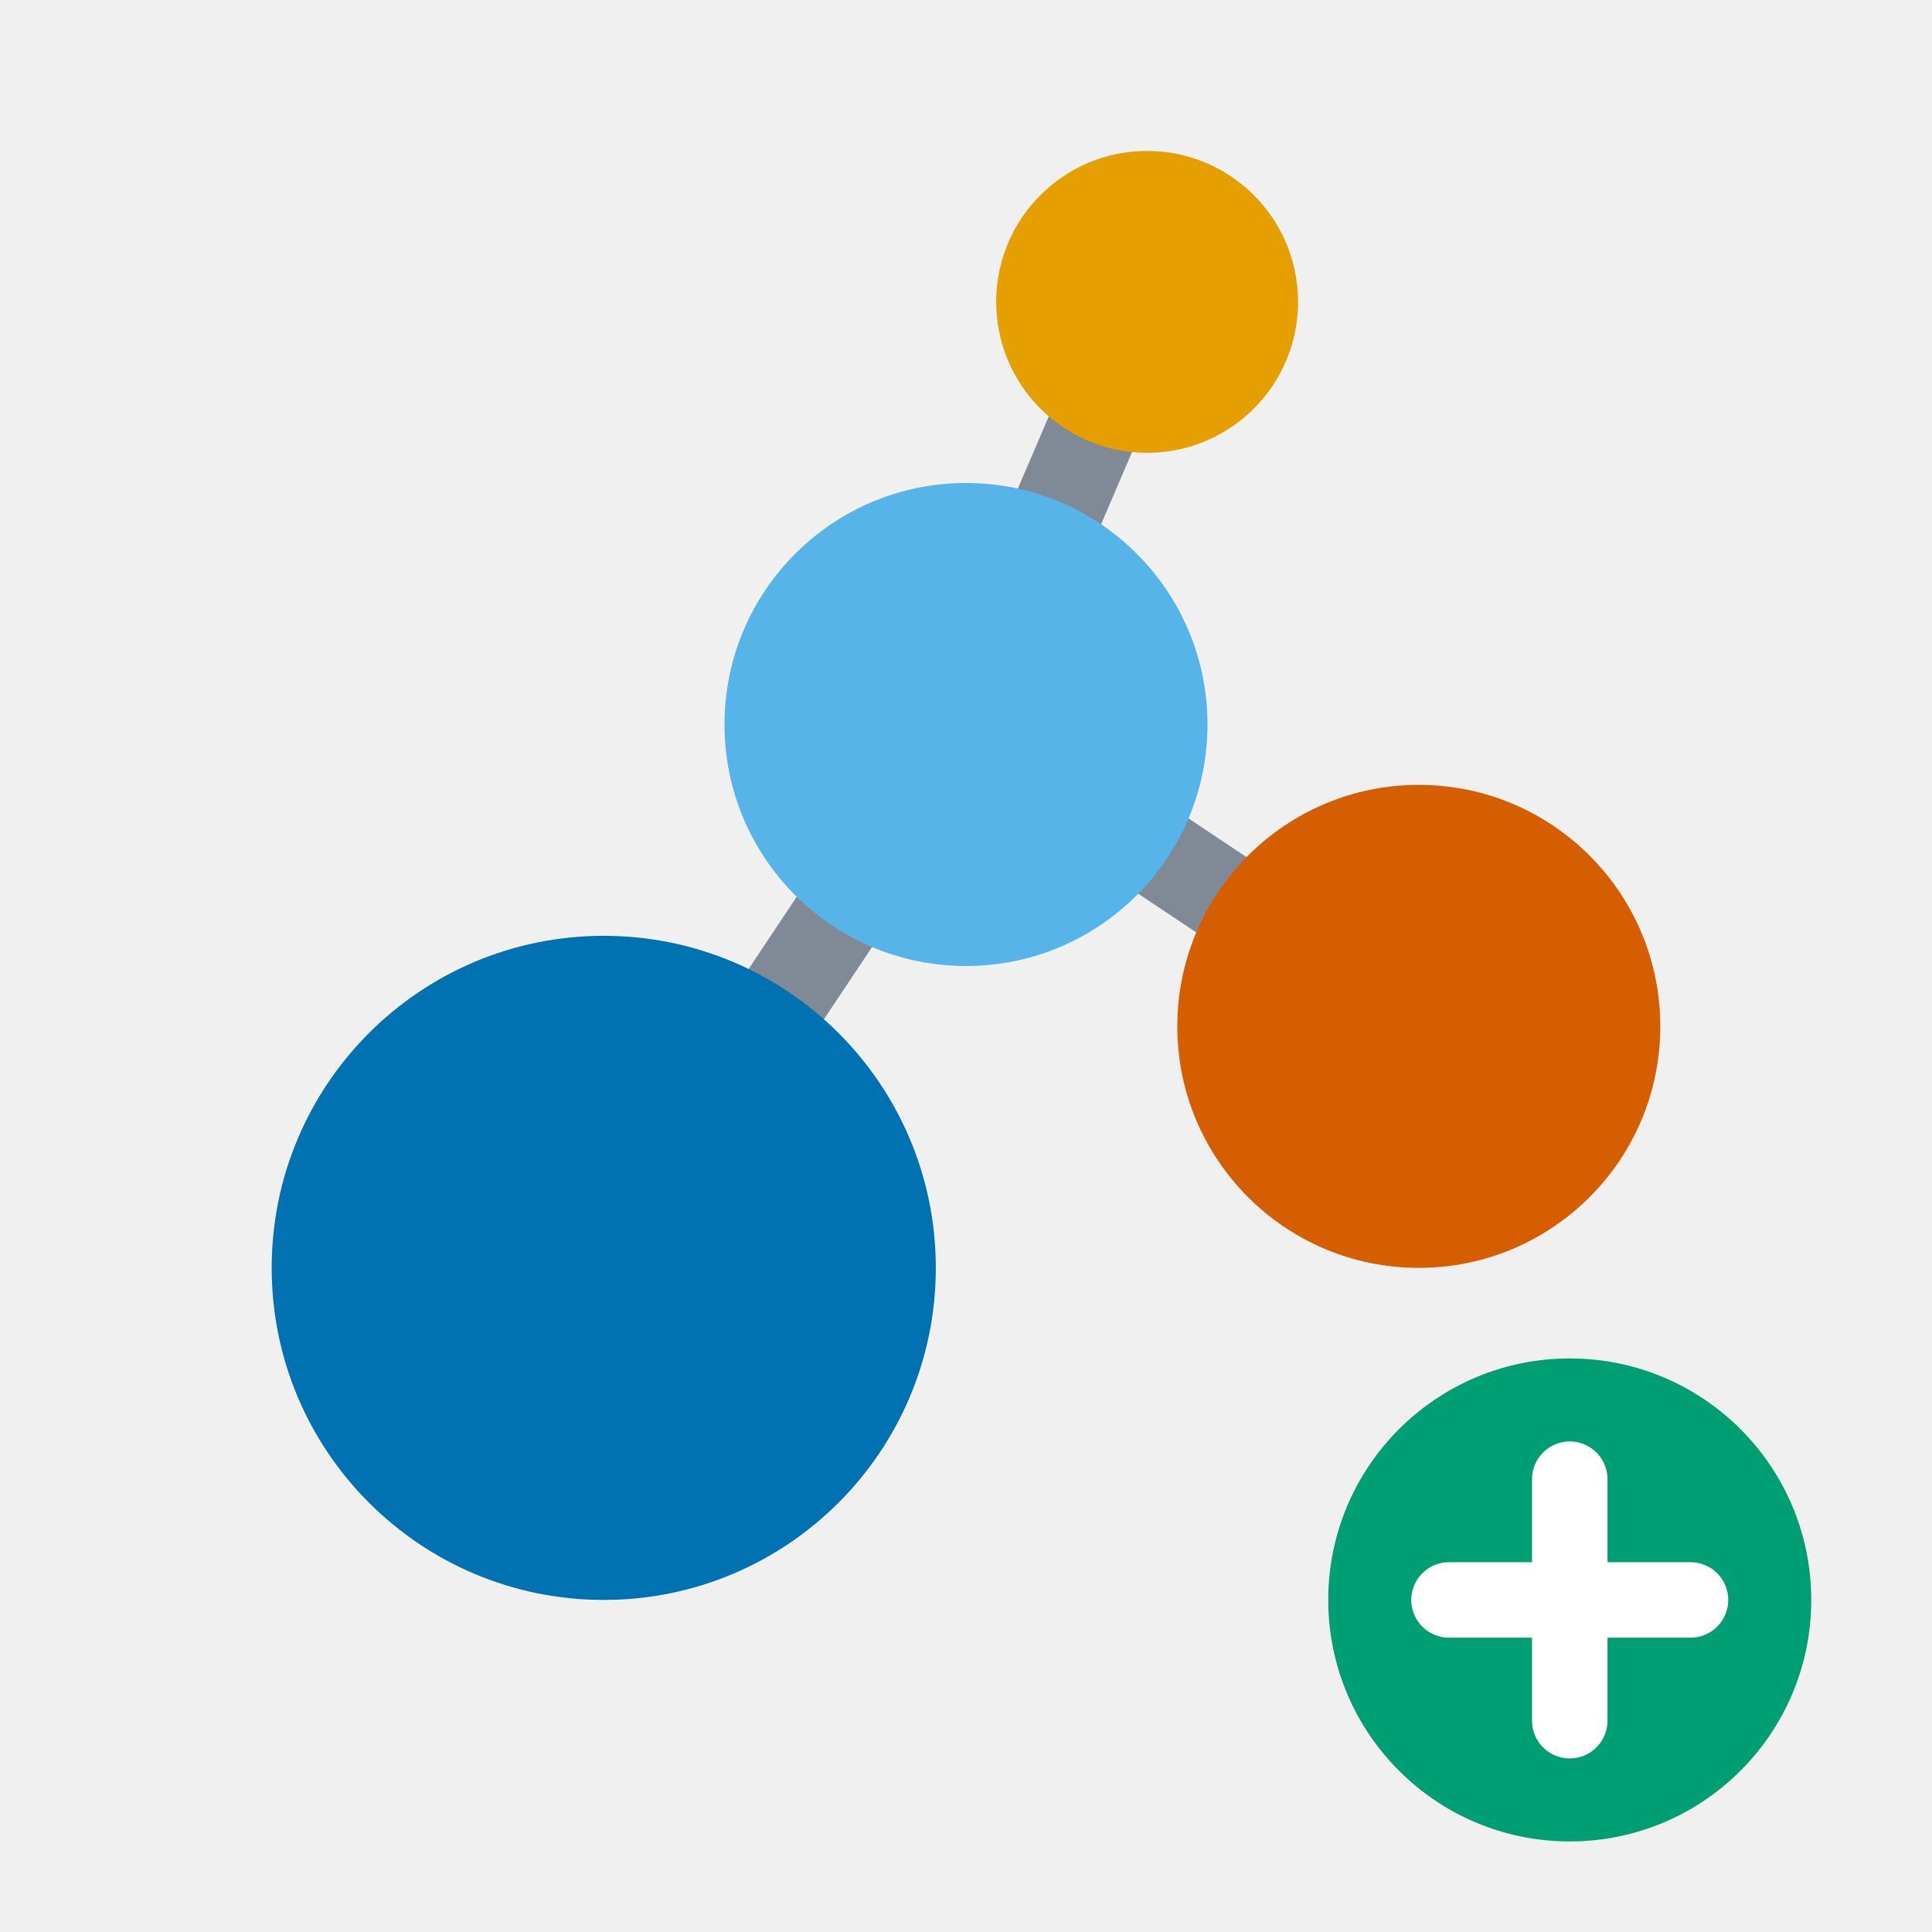
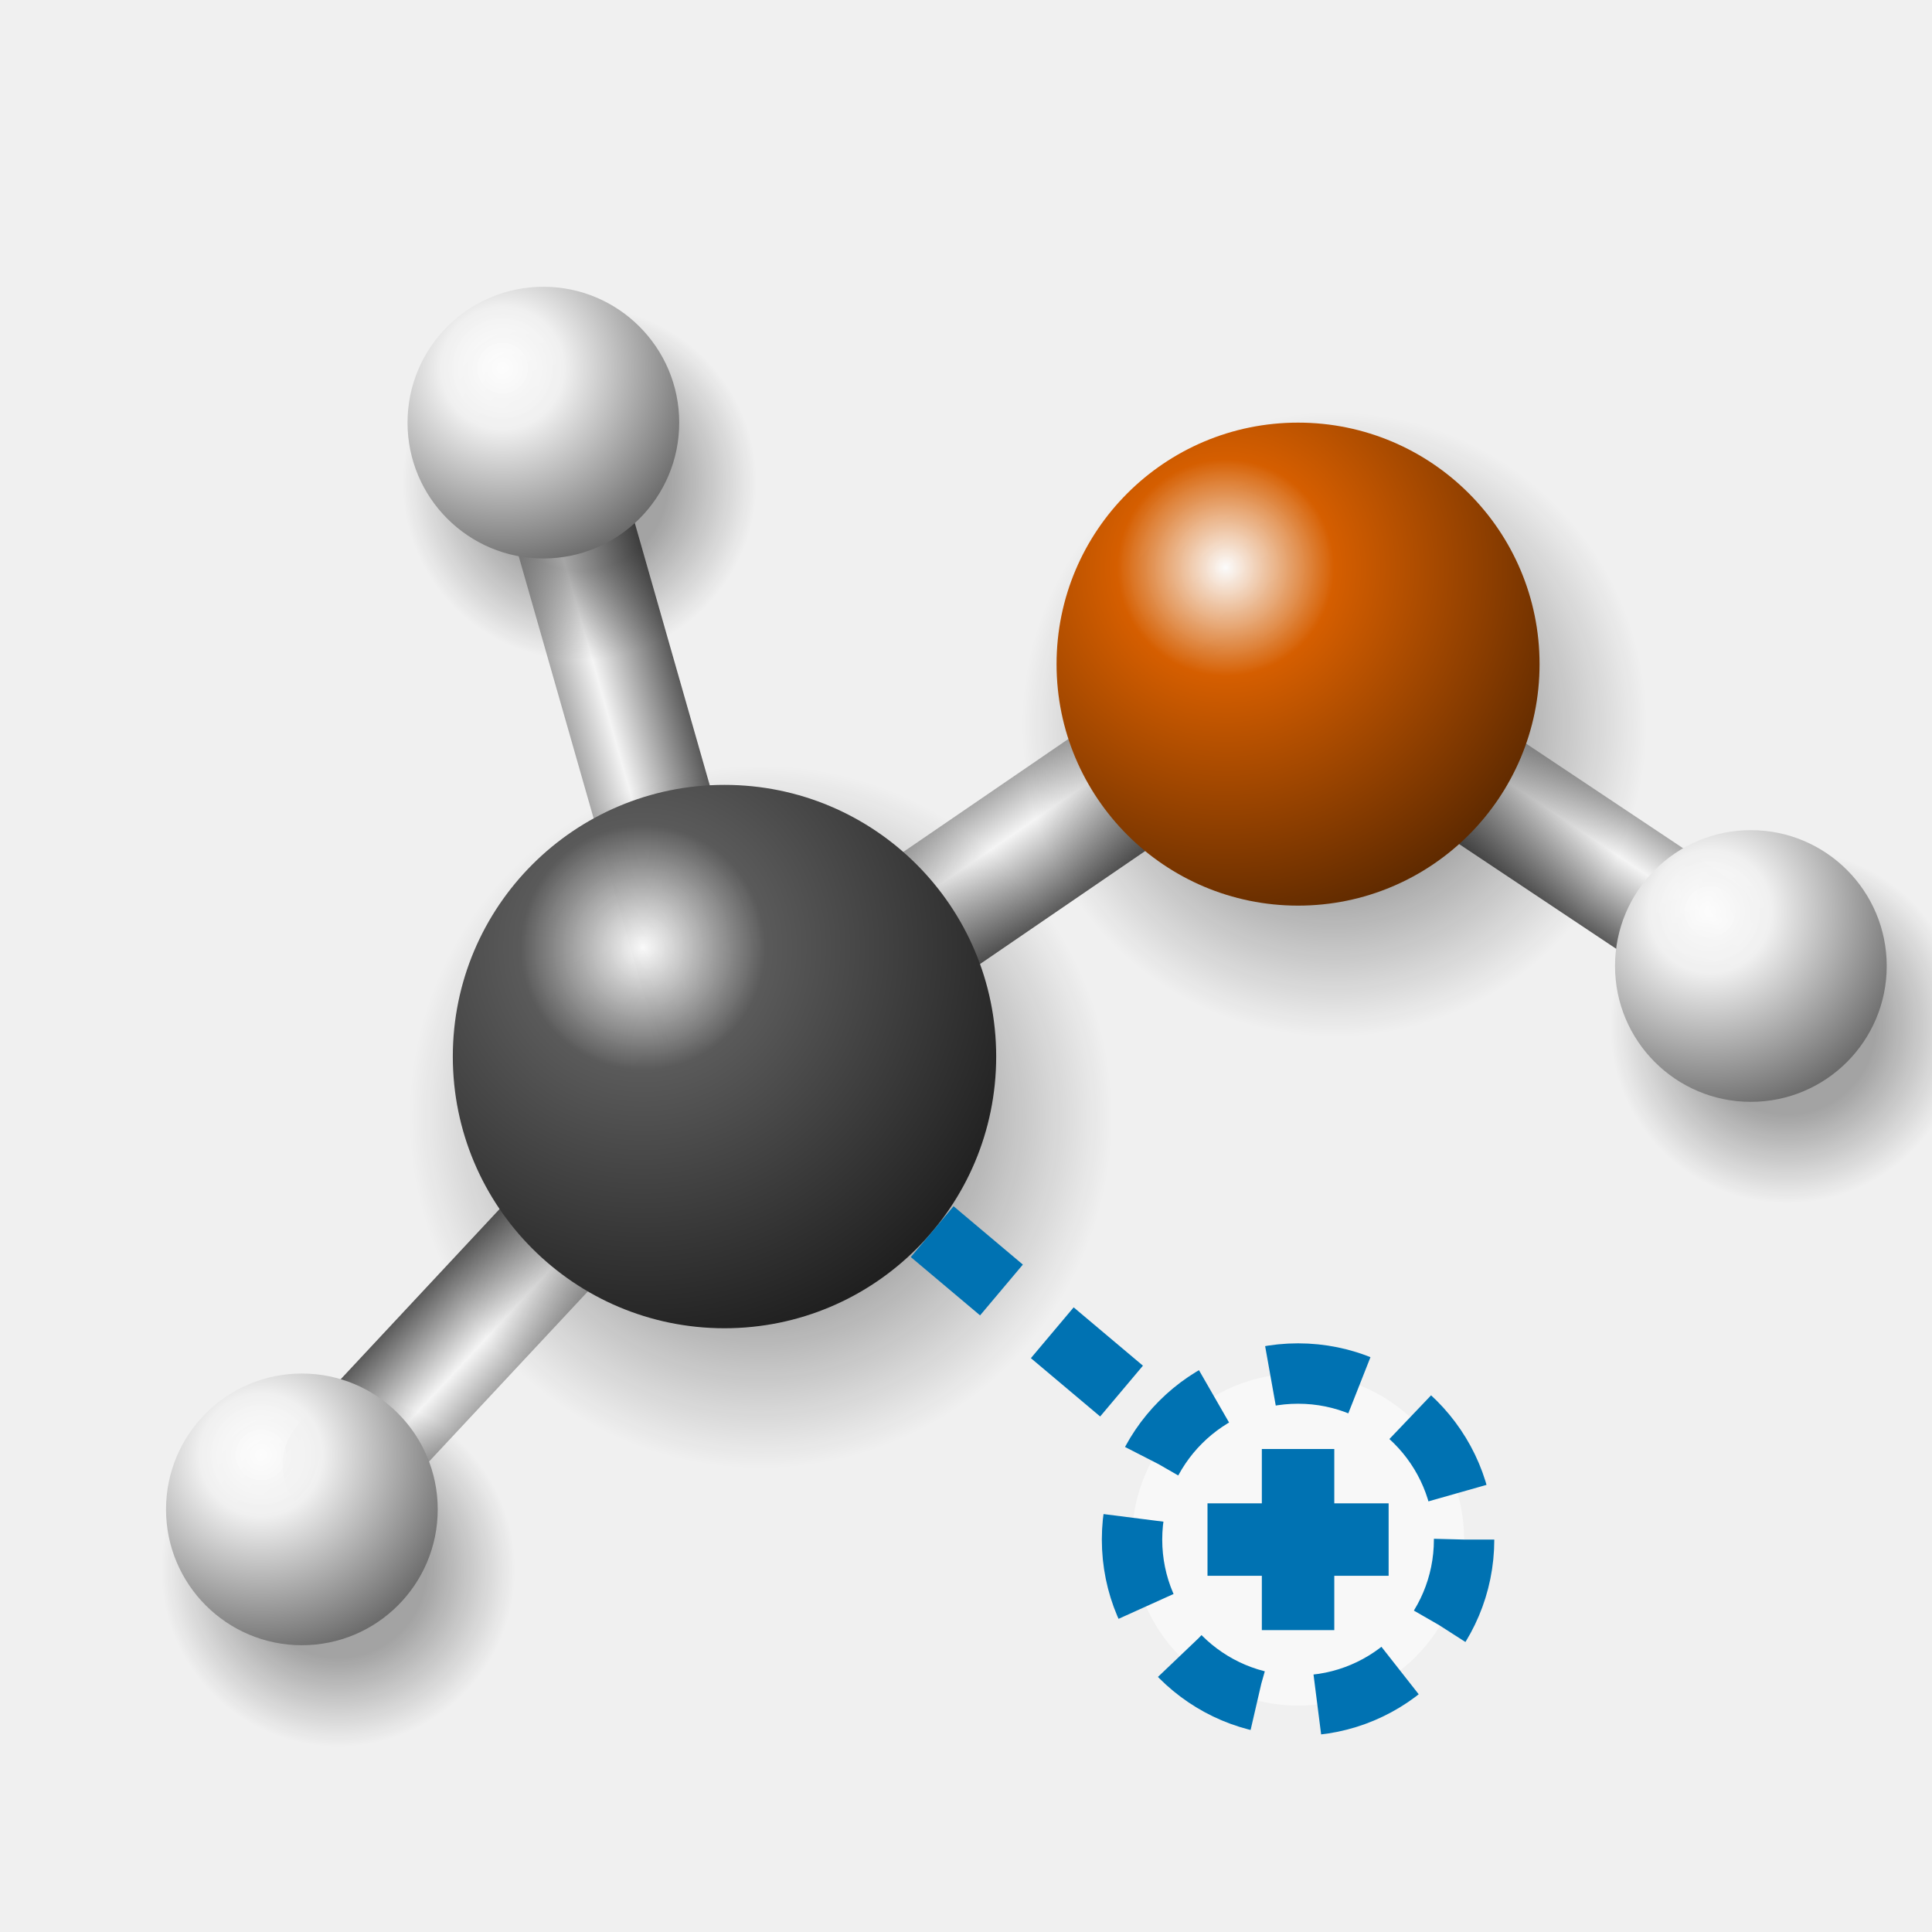
- <svg xmlns="http://www.w3.org/2000/svg" width="64" height="64" viewBox="0 0 64 64" fill="none" stroke-linecap="round" stroke-linejoin="round" stroke-width="3">
-   <path d="M20 42 L32 24 L47 34 M32 24 L38 10" stroke="#7f8a96" />
-   <circle cx="20" cy="42" r="11" fill="#0072B2" stroke="none" />
-   <circle cx="32" cy="24" r="8" fill="#56B4E9" stroke="none" />
-   <circle cx="47" cy="34" r="8" fill="#D55E00" stroke="none" />
-   <circle cx="38" cy="10" r="5" fill="#E69F00" stroke="none" />
-   <circle cx="52" cy="53" r="8" fill="#009E73" stroke="none" />
-   <path d="M52 49v8M48 53h8" stroke="#ffffff" stroke-width="2.5" />
+ <svg xmlns="http://www.w3.org/2000/svg" width="64" height="64" viewBox="0 0 64 64">
+   <defs>
+     <radialGradient id="sH" cx="35%" cy="30%" r="75%">
+       <stop offset="0" stop-color="#ffffff" stop-opacity=".95" />
+       <stop offset=".3" stop-color="#f0f0f0" />
+       <stop offset="1" stop-color="#6a6a6a" />
+     </radialGradient>
+     <radialGradient id="sC" cx="35%" cy="30%" r="75%">
+       <stop offset="0" stop-color="#ffffff" stop-opacity=".95" />
+       <stop offset=".3" stop-color="#5a5a5a" />
+       <stop offset="1" stop-color="#1f1f1f" />
+     </radialGradient>
+     <radialGradient id="sO" cx="35%" cy="30%" r="75%">
+       <stop offset="0" stop-color="#ffffff" stop-opacity=".95" />
+       <stop offset=".3" stop-color="#D55E00" />
+       <stop offset="1" stop-color="#5f2a00" />
+     </radialGradient>
+     <radialGradient id="sh">
+       <stop offset=".5" stop-color="#000" stop-opacity=".32" />
+       <stop offset="1" stop-color="#000" stop-opacity="0" />
+     </radialGradient>
+     <linearGradient id="bond" x1="0" y1="0" x2="0" y2="1">
+       <stop offset="0" stop-color="#a8a8a8" />
+       <stop offset=".35" stop-color="#f4f4f4" />
+       <stop offset="1" stop-color="#5a5a5a" />
+     </linearGradient>
+   </defs>
+   <g transform="translate(24,35) rotate(-34.38)">
+     <rect x="0" y="-2.25" width="23.02" height="4.5" rx="2.25" fill="url(#bond)" />
+   </g>
+   <g transform="translate(24,35) rotate(-105.95)">
+     <rect x="0" y="-2" width="21.84" height="4" rx="2" fill="url(#bond)" />
+   </g>
+   <g transform="translate(24,35) rotate(133.03)">
+     <rect x="0" y="-2" width="20.52" height="4" rx="2" fill="url(#bond)" />
+   </g>
+   <g transform="translate(43,22) rotate(33.69)">
+     <rect x="0" y="-2" width="18.03" height="4" rx="2" fill="url(#bond)" />
+   </g>
+   <circle cx="19.2" cy="16" r="5.85" fill="url(#sh)" />
+   <circle cx="18" cy="14" r="4.5" fill="url(#sH)" />
+   <circle cx="11.2" cy="52" r="5.85" fill="url(#sh)" />
+   <circle cx="10" cy="50" r="4.5" fill="url(#sH)" />
+   <circle cx="59.2" cy="34" r="5.85" fill="url(#sh)" />
+   <circle cx="58" cy="32" r="4.5" fill="url(#sH)" />
+   <circle cx="25.2" cy="37" r="11.7" fill="url(#sh)" />
+   <circle cx="24" cy="35" r="9" fill="url(#sC)" />
+   <circle cx="44.2" cy="24" r="10.4" fill="url(#sh)" />
+   <circle cx="43" cy="22" r="8" fill="url(#sO)" />
+   <line x1="30.88" y1="40.8" x2="38.79" y2="47.46" stroke="#0072B2" stroke-width="2.2" stroke-dasharray="3 2.2" />
+   <circle cx="43" cy="51" r="5.5" fill="#ffffff" fill-opacity=".55" stroke="#0072B2" stroke-width="2" stroke-dasharray="3 2" />
+   <path d="M43 48v6M40 51h6" stroke="#0072B2" stroke-width="2.4" />
</svg>
